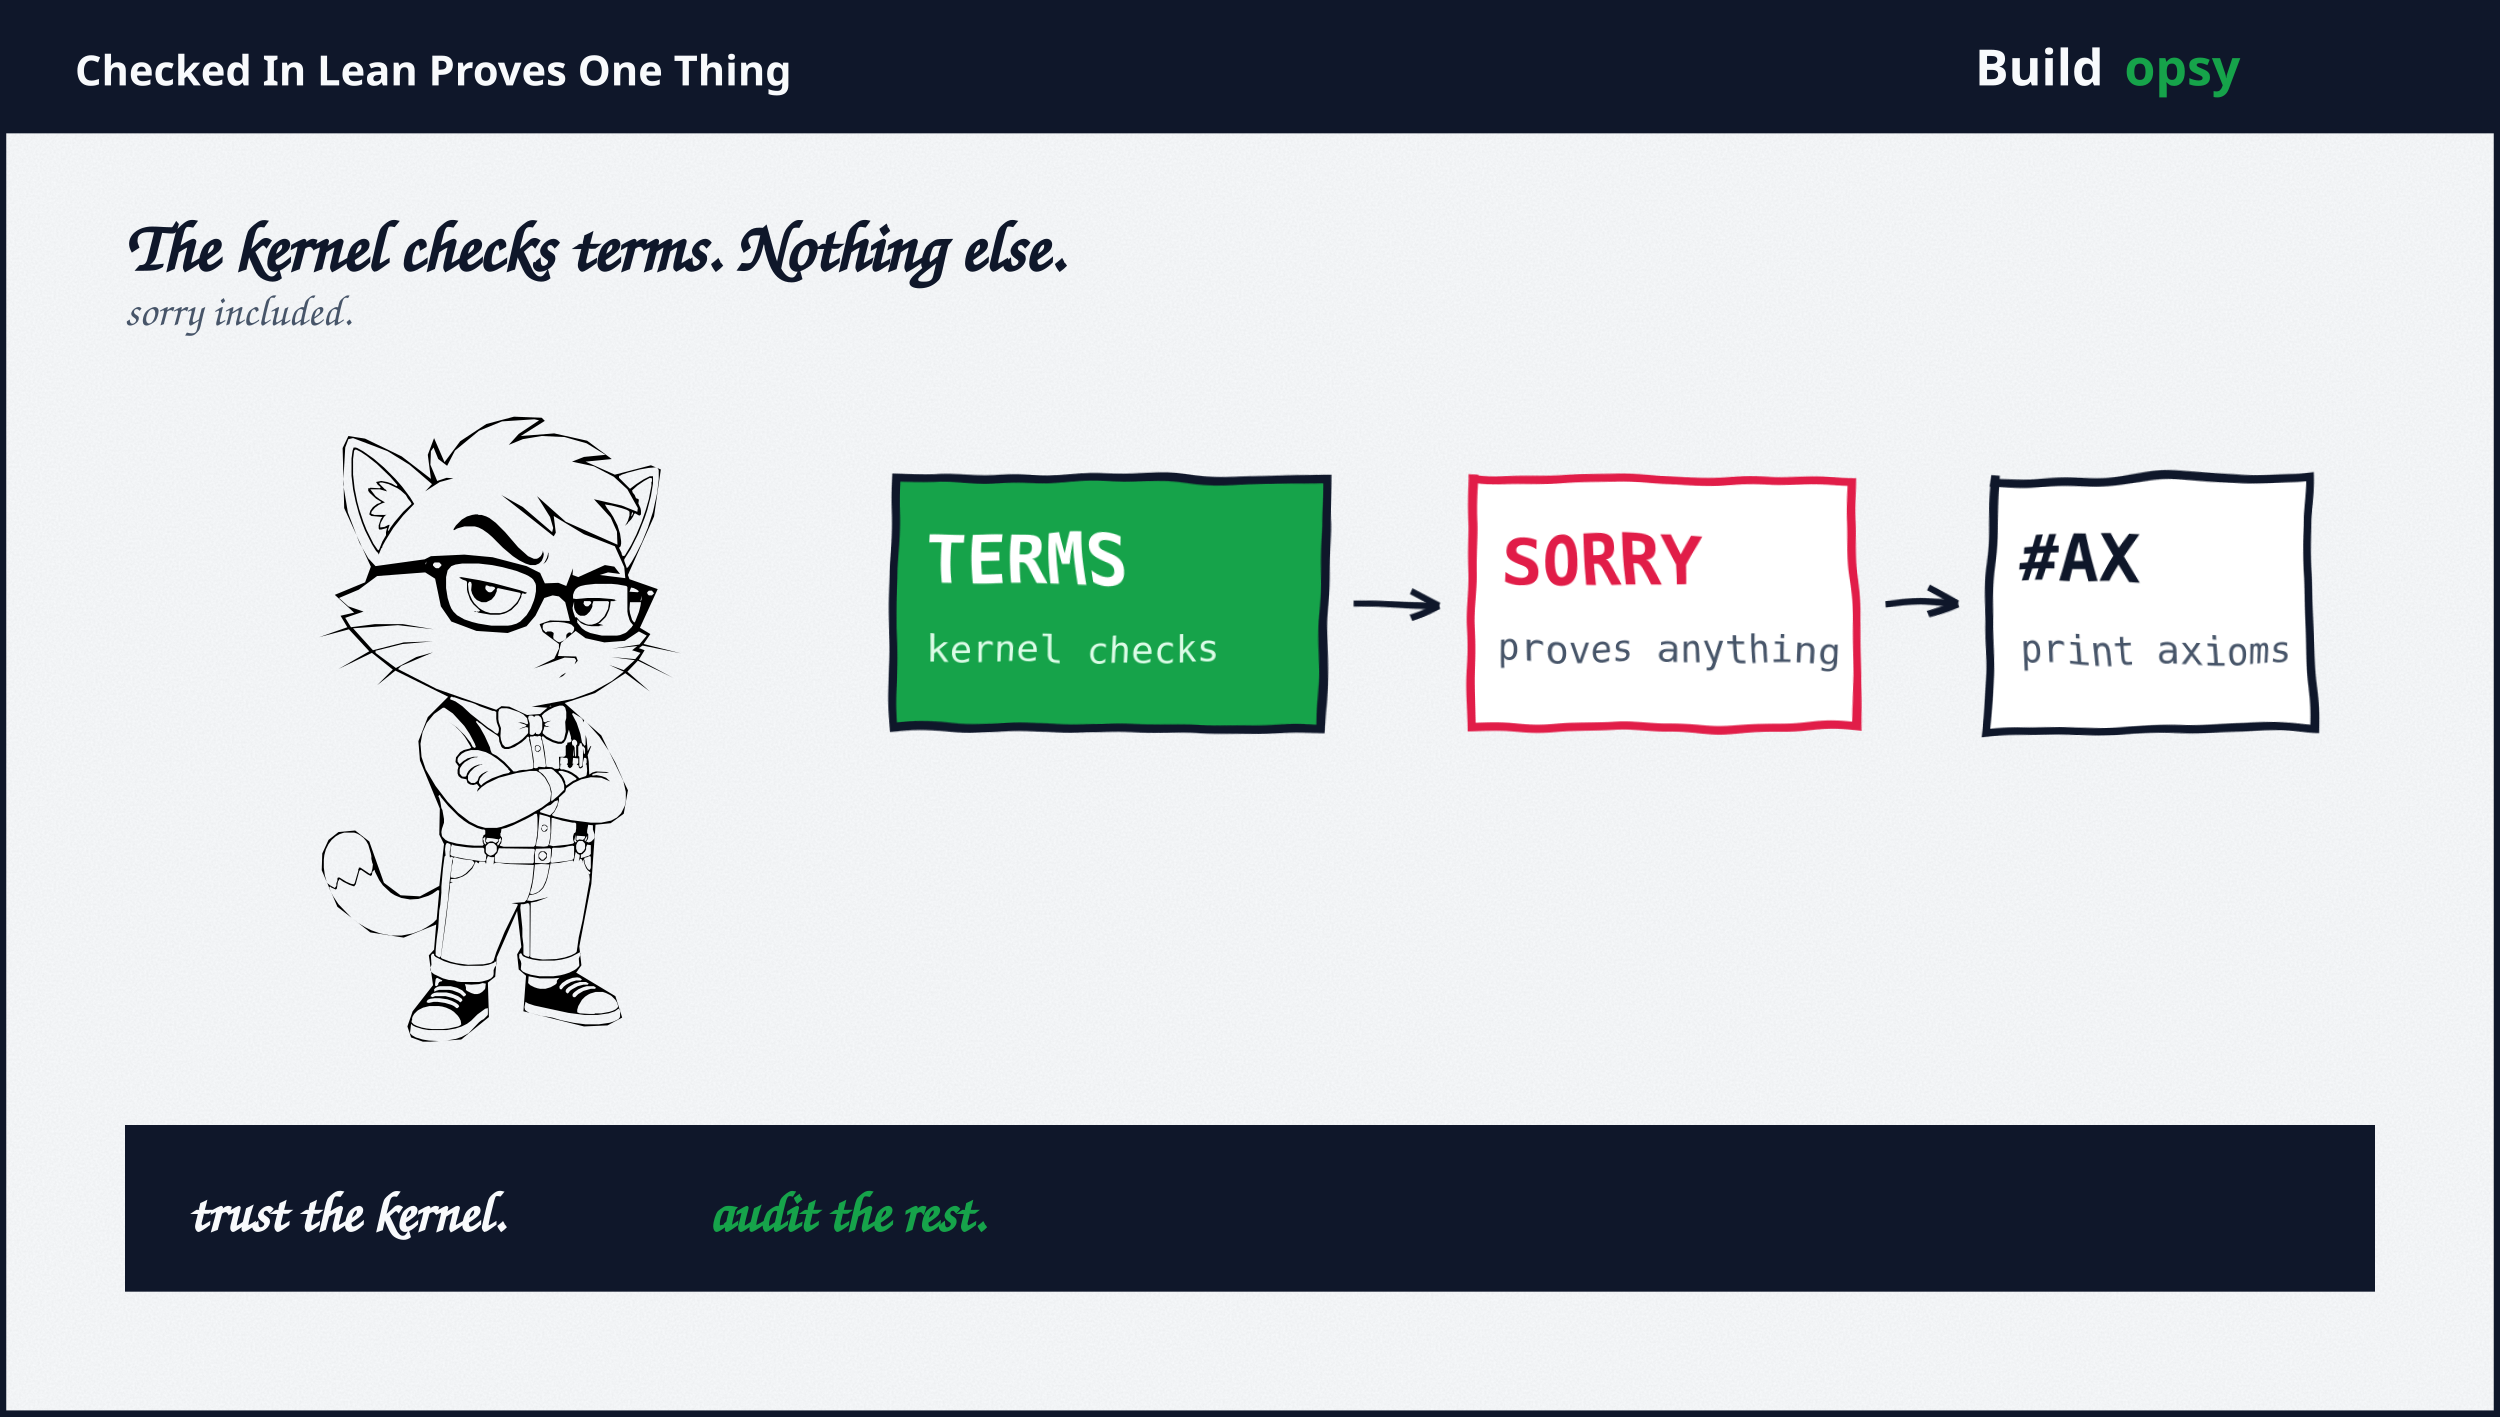
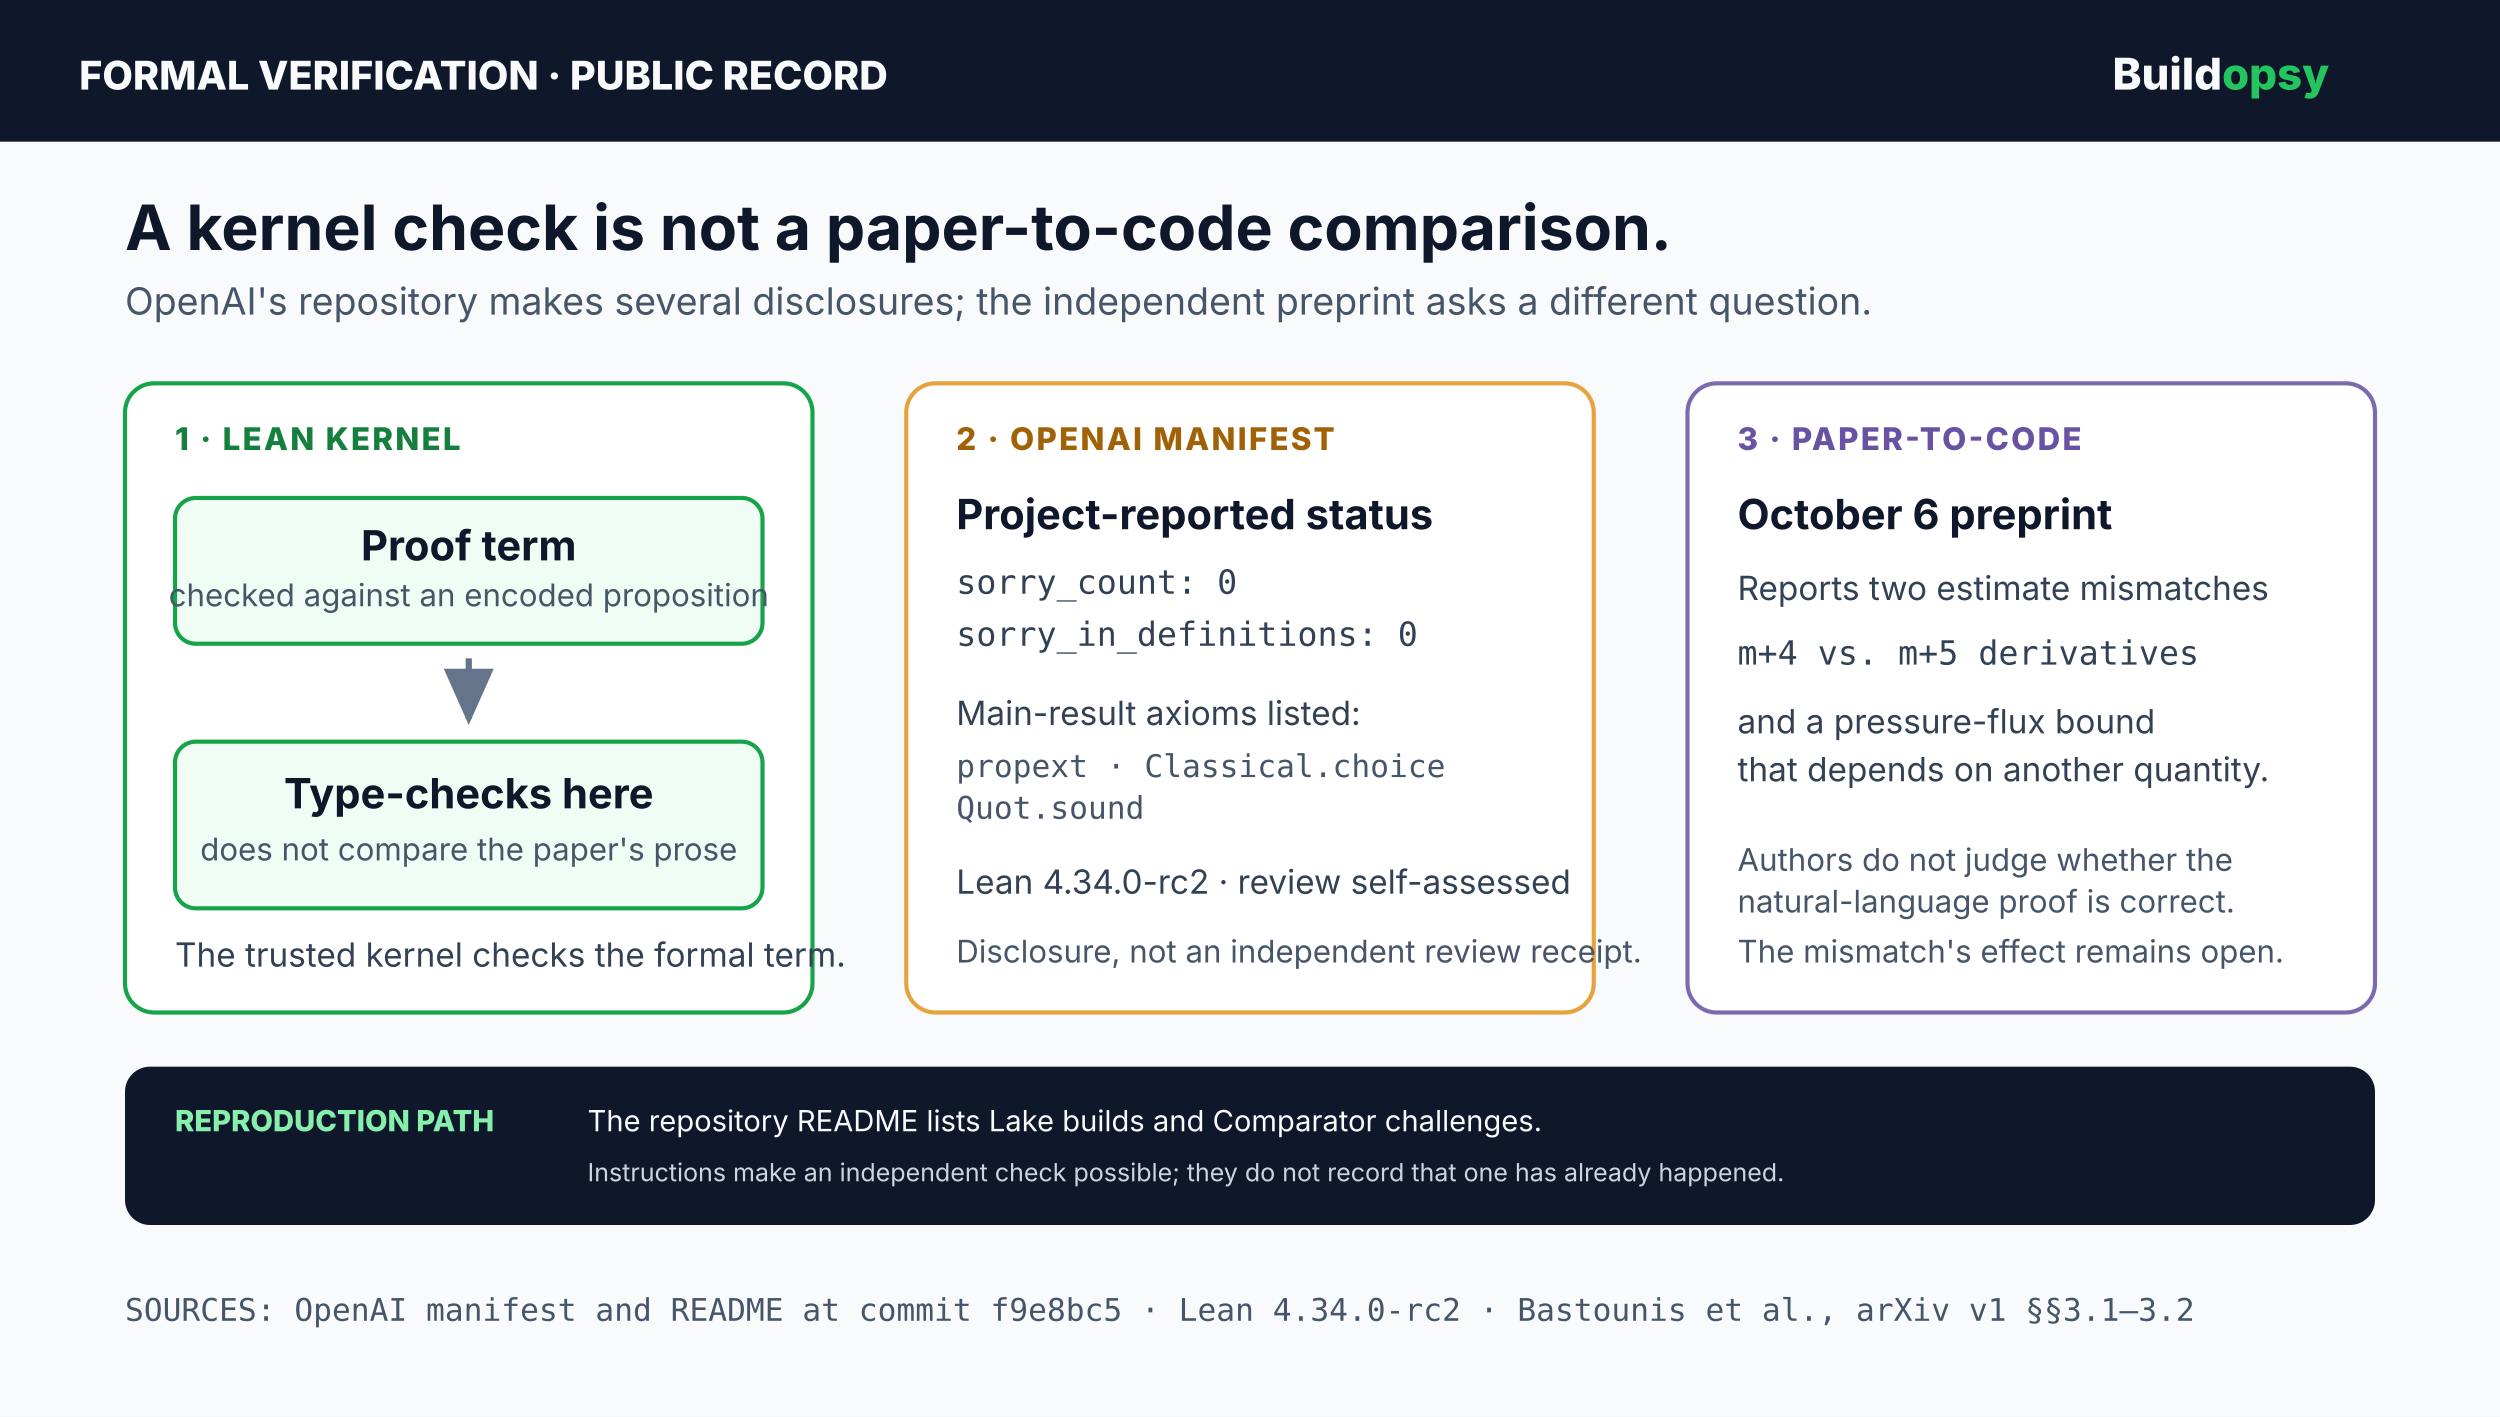
- <svg xmlns="http://www.w3.org/2000/svg" width="1200" height="680" viewBox="0 0 1200 680" role="img" aria-label="Panels on kernel checks versus shortcuts">
+ <svg xmlns="http://www.w3.org/2000/svg" width="1200" height="680" viewBox="0 0 1200 680" role="img" aria-labelledby="title desc">
  <defs>
-     <filter id="roughen" x="-10%" y="-10%" width="120%" height="120%">
-       <feTurbulence type="fractalNoise" baseFrequency="0.02" numOctaves="2" seed="111" result="n" />
-       <feDisplacementMap in="SourceGraphic" in2="n" scale="6" />
-     </filter>
-     <filter id="grain" x="0" y="0" width="100%" height="100%">
-       <feTurbulence type="fractalNoise" baseFrequency="0.9" numOctaves="2" seed="112" result="n" />
-       <feColorMatrix in="n" type="matrix" values="0 0 0 0 0 0 0 0 0 0 0 0 0 0 0 0 0 0 0.05 0" />
-     </filter>
-     <style>.flow{stroke-dasharray:12 9;animation:ants 0.9s linear infinite}@keyframes ants{to{stroke-dashoffset:-21}}.pulse{animation:pulse 1.8s ease-in-out infinite}@keyframes pulse{0%,100%{opacity:1}50%{opacity:.35}}@media (prefers-reduced-motion:reduce){.flow,.pulse{animation:none}}</style>
+     <style>
+       text { font-family: Inter, "Segoe UI", Arial, sans-serif; }
+       .mono { font-family: ui-monospace, Consolas, monospace; }
+       .title { font-size: 30px; font-weight: 750; fill: #0f172a; }
+       .subtitle { font-size: 18px; fill: #475569; }
+       .section { font-size: 15px; font-weight: 800; letter-spacing: 1.1px; }
+       .head { font-size: 20px; font-weight: 750; fill: #0f172a; }
+       .body { font-size: 16px; fill: #334155; }
+       .small { font-size: 15px; fill: #475569; }
+       .arrow { stroke: #64748b; stroke-width: 3; fill: none; marker-end: url(#arrowhead); }
+     </style>
+     <marker id="arrowhead" markerWidth="10" markerHeight="8" refX="8" refY="4" orient="auto">
+       <path d="M0,0 L9,4 L0,8 Z" fill="#64748b" />
+     </marker>
  </defs>
-   <rect x="0" y="0" width="1200" height="680" fill="#f8fafc" />
-   <rect x="0" y="0" width="1200" height="680" fill="#f8fafc" filter="url(#grain)" />
-   <rect x="0" y="0" width="1200" height="680" fill="none" stroke="#0f172a" stroke-width="6" />
-   <rect x="0" y="0" width="1200" height="64" fill="#0f172a" />
-   <text x="36" y="41" font-family="Sora, 'Segoe UI', Verdana, sans-serif" font-size="20" font-weight="bold" fill="#f8fafc">Checked In Lean Proves One Thing</text>
-   <text x="948" y="41" font-family="Sora, 'Segoe UI', Verdana, sans-serif" font-size="24" font-weight="bold" fill="#f8fafc">Build<tspan dx="10" fill="#16a34a">opsy</tspan>
+   <rect width="1200" height="680" fill="#f8fafc" />
+   <rect width="1200" height="68" fill="#0f172a" />
+   <text x="38" y="43" font-size="19" font-weight="800" fill="#f8fafc">FORMAL VERIFICATION · PUBLIC RECORD</text>
+   <text x="1118" y="43" text-anchor="end" font-size="21" font-weight="800" fill="#f8fafc">Build<tspan fill="#22c55e">opsy</tspan>
  </text>
-   <text x="60" y="130" font-family="'Segoe Script','Segoe Print','Comic Sans MS','Chalkboard SE',cursive" font-size="34" font-weight="bold" fill="#0f172a">The kernel checks terms. Nothing else.</text>
-   <text x="60" y="156" font-family="'Segoe Script','Segoe Print','Comic Sans MS','Chalkboard SE',cursive" font-size="21" font-style="italic" fill="#475569">sorry included.</text>
-   <svg x="90" y="200" width="300" height="300" viewBox="0 0 100 100">
-     <g transform="translate(-1.43,-1.92) scale(0.0836)" fill="#0f172a">
-       <path id="cat-line-art" d="M 592,1155 592,1167 591,1169 584,1176 580,1178 575,1182 555,1203 542,1210 530,1214 513,1217 498,1218 479,1217 467,1215 454,1211 447,1207 443,1203 445,1185 448,1188 454,1191 467,1195 479,1197 513,1197 530,1194 542,1190 552,1185 560,1179 572,1167 587,1156 Z M 446,1179 447,1178 447,1174 448,1171 451,1166 457,1160 460,1158 468,1154 480,1151 498,1151 505,1152 512,1154 521,1158 527,1162 534,1169 537,1173 540,1179 541,1186 539,1188 535,1190 517,1194 506,1195 485,1195 475,1194 465,1192 456,1189 450,1186 446,1182 Z M 662,1153 664,1143 669,1146 681,1150 746,1164 777,1168 802,1168 823,1165 835,1161 842,1156 845,1157 845,1172 842,1176 834,1180 825,1183 804,1186 779,1186 756,1183 732,1178 715,1173 691,1169 672,1164 666,1161 663,1158 Z M 475,1142 477,1139 482,1137 490,1136 500,1136 514,1138 523,1141 531,1145 536,1149 537,1152 534,1155 532,1155 527,1151 523,1149 510,1145 496,1143 488,1143 479,1145 475,1144 Z M 482,1132 485,1128 489,1126 494,1125 513,1125 522,1127 535,1132 542,1137 543,1139 543,1141 539,1144 536,1141 526,1136 511,1132 491,1132 486,1134 Z M 841,1150 841,1153 837,1157 831,1160 825,1162 809,1165 797,1165 796,1166 785,1166 768,1165 763,1163 763,1158 765,1151 772,1139 778,1133 784,1129 788,1127 798,1124 812,1124 818,1126 826,1130 829,1132 836,1139 839,1144 Z M 799,1116 797,1118 789,1118 775,1122 765,1128 759,1134 756,1134 754,1132 754,1129 755,1127 758,1124 765,1119 774,1115 781,1113 795,1113 Z M 489,1119 492,1116 496,1114 500,1113 521,1113 533,1116 543,1121 550,1128 550,1130 546,1133 539,1127 535,1125 524,1121 518,1120 499,1120 492,1122 490,1124 Z M 588,1108 587,1117 586,1119 581,1124 576,1127 572,1128 566,1128 560,1126 552,1122 550,1120 550,1115 548,1109 560,1110 575,1109 582,1107 Z M 785,1108 783,1110 775,1110 764,1113 753,1119 749,1122 746,1126 744,1127 741,1124 741,1121 742,1119 746,1115 758,1108 768,1105 780,1105 Z M 495,1097 505,1102 503,1104 501,1104 499,1105 497,1108 497,1110 494,1113 491,1112 491,1108 492,1100 493,1098 Z M 772,1100 770,1102 761,1102 751,1105 742,1110 737,1114 733,1119 731,1119 729,1117 729,1113 734,1107 743,1101 754,1097 763,1096 768,1097 Z M 669,1107 670,1094 691,1098 718,1098 729,1097 725,1101 724,1103 724,1107 721,1110 712,1115 702,1118 692,1118 687,1117 681,1115 673,1111 Z M 482,1082 482,1078 484,1072 483,1055 485,1051 489,1051 489,1054 492,1057 508,1065 520,1069 539,1073 547,1074 581,1074 593,1072 604,1068 605,1066 608,1066 609,1068 608,1073 605,1077 603,1082 603,1090 602,1094 598,1098 592,1101 581,1104 574,1105 541,1105 533,1104 528,1102 517,1101 506,1098 489,1090 484,1086 Z M 769,1050 769,1053 766,1060 767,1073 766,1075 761,1080 758,1082 748,1087 739,1090 731,1092 717,1094 691,1094 674,1091 665,1088 659,1085 656,1082 655,1080 656,1070 655,1065 652,1059 652,1052 654,1050 657,1051 657,1053 660,1056 667,1059 678,1062 691,1064 719,1064 733,1062 745,1059 753,1056 768,1048 Z M 668,954 671,955 672,960 672,1055 670,1057 664,1055 660,1052 660,1034 658,1018 658,1002 654,963 655,956 661,956 Z M 288,925 290,922 292,924 301,928 303,926 305,913 308,908 315,913 327,919 336,922 339,918 346,892 349,890 362,899 368,902 370,900 371,894 375,890 376,894 384,910 391,920 406,934 414,939 426,944 443,947 459,946 478,940 486,936 496,929 499,930 494,985 487,992 475,1000 464,1006 448,1012 427,1016 407,1016 386,1012 369,1006 357,1000 344,992 331,982 306,956 296,941 Z M 710,880 706,901 703,911 698,922 696,925 689,932 683,935 677,937 673,936 673,933 676,924 679,908 682,880 694,879 Z M 521,905 521,900 523,883 525,875 525,869 526,867 529,866 535,868 545,870 562,872 566,876 566,878 561,886 550,897 544,901 540,903 529,906 Z M 786,864 789,865 789,886 788,889 786,891 782,887 778,879 777,876 777,872 776,871 777,867 782,866 Z M 680,881 677,911 672,933 667,947 662,952 637,954 649,956 649,958 624,1009 608,1048 603,1064 598,1068 584,1071 554,1072 532,1069 520,1066 504,1060 502,1058 512,985 519,925 519,917 521,915 525,914 520,913 521,908 533,907 544,903 552,898 562,888 569,874 574,878 576,874 586,875 588,877 588,879 589,877 589,871 592,864 598,866 604,866 603,880 605,877 614,877 628,879 Z M 760,856 764,860 767,861 768,863 766,874 768,870 770,869 772,871 773,877 772,875 775,870 776,877 780,887 783,891 788,895 788,897 786,899 784,897 785,899 786,899 787,909 773,988 766,1019 762,1047 759,1050 751,1054 739,1058 723,1061 697,1062 677,1059 673,1057 674,953 685,951 704,944 707,942 702,944 676,950 667,949 672,938 677,938 684,936 691,932 698,925 703,915 706,906 712,878 728,877 754,872 756,874 756,876 Z M 696,856 698,856 700,857 703,860 704,862 704,864 703,866 698,871 695,871 691,867 690,865 690,862 691,859 693,857 Z M 693,855 690,858 689,860 689,868 693,872 695,873 698,873 700,872 704,868 705,866 705,859 701,855 Z M 713,851 712,870 711,875 709,877 702,878 682,877 682,857 684,850 711,849 Z M 605,866 606,862 610,858 613,849 680,850 682,852 680,863 680,876 678,878 636,878 607,876 605,874 Z M 757,845 757,865 756,869 754,871 745,873 715,877 712,876 712,872 714,863 715,849 717,848 729,848 738,847 746,845 754,844 Z M 789,843 789,860 786,863 770,868 770,861 773,860 778,855 780,851 780,847 782,842 Z M 523,842 525,842 526,843 530,844 551,847 563,848 583,848 585,850 585,856 586,859 589,862 588,872 586,874 574,873 547,869 523,864 520,861 521,848 Z M 602,839 604,840 608,844 609,846 609,854 608,856 603,861 598,863 596,863 592,861 589,858 588,856 588,846 589,844 593,840 595,839 Z M 515,839 520,841 521,845 519,855 519,865 520,867 521,865 525,866 525,870 524,871 518,919 516,945 502,1056 499,1058 494,1055 492,1053 492,1045 494,1023 497,1001 499,968 501,957 503,934 503,922 506,888 509,865 511,863 510,851 511,843 513,839 Z M 766,835 773,835 777,839 778,841 778,849 776,853 771,858 766,858 763,855 761,850 761,843 763,838 Z M 588,835 590,829 601,830 612,832 612,834 611,836 607,839 601,836 596,836 592,838 589,837 Z M 617,829 617,834 616,837 613,842 611,844 610,842 610,839 611,839 613,836 613,832 Z M 587,827 587,836 589,840 587,842 584,838 584,834 583,833 583,830 Z M 761,832 762,825 778,826 778,828 777,830 774,833 767,832 763,834 Z M 782,825 782,829 781,832 778,836 777,833 Z M 760,823 760,833 762,836 760,838 757,835 Z M 342,821 349,825 352,828 353,828 359,835 363,842 368,859 369,864 369,869 371,878 372,879 371,888 369,896 366,898 348,886 345,886 345,888 344,889 344,892 337,916 335,918 330,917 321,913 308,905 305,905 304,907 304,911 302,916 302,921 299,925 290,920 284,915 280,901 278,886 278,871 279,862 282,851 287,841 293,833 301,826 308,822 317,819 336,819 Z M 699,805 701,805 703,806 706,810 705,812 701,816 698,816 696,814 695,811 695,809 696,807 Z M 784,804 793,805 793,813 796,822 796,828 795,831 790,836 785,838 780,836 783,832 784,829 784,822 782,820 782,815 Z M 698,804 696,805 695,809 694,810 694,812 696,816 698,817 702,817 704,816 706,813 706,807 702,804 Z M 714,791 717,791 734,796 754,800 759,800 761,802 761,811 760,818 758,820 757,820 755,826 755,832 757,838 755,840 745,842 717,845 709,843 711,838 713,821 Z M 691,784 706,788 711,790 712,817 711,829 709,840 708,843 706,845 699,846 684,845 685,837 687,830 Z M 686,783 687,791 687,813 686,825 683,843 680,846 622,846 615,844 615,842 617,840 618,837 618,833 619,832 619,829 616,825 616,820 617,819 618,812 627,810 640,805 667,792 678,786 682,783 Z M 726,757 726,761 725,765 720,776 718,779 711,786 692,780 692,777 693,777 706,768 712,766 720,759 Z M 497,749 500,747 502,751 516,768 536,788 546,796 555,802 571,810 581,813 585,813 587,815 587,822 583,825 583,827 582,828 582,837 584,842 582,844 566,844 553,843 532,840 517,836 511,833 505,827 504,825 503,818 504,812 508,800 508,793 505,776 503,772 501,760 499,753 Z M 727,703 728,701 734,701 744,704 752,708 759,713 762,716 760,718 755,720 742,729 740,725 740,722 737,715 733,709 Z M 690,698 713,697 717,699 728,709 733,716 737,725 738,729 738,737 726,749 714,759 713,757 714,741 711,729 703,714 697,707 689,701 Z M 731,675 736,675 737,676 743,676 745,678 745,686 743,688 739,688 743,688 745,690 745,693 749,696 753,693 755,688 758,688 754,687 755,676 765,677 765,686 762,689 765,690 766,692 766,694 768,696 770,696 773,694 774,692 774,685 776,676 779,676 781,678 781,686 779,688 781,689 782,700 781,709 779,711 767,715 762,710 753,704 747,701 737,698 732,698 730,696 731,688 734,688 730,687 Z M 534,678 536,674 542,668 549,664 560,661 573,661 588,665 598,670 610,678 621,687 631,697 631,698 635,702 632,705 622,707 600,715 589,721 583,725 579,729 575,724 575,721 577,715 583,708 590,703 593,702 590,702 587,703 580,707 575,712 572,720 567,724 560,724 555,720 554,718 554,710 558,703 566,695 573,691 582,688 579,688 578,689 574,689 566,692 560,696 555,701 552,706 551,710 549,712 544,712 542,711 538,706 538,698 539,695 543,689 548,684 560,677 567,675 571,675 573,674 564,674 553,677 545,682 538,688 534,683 Z M 757,658 757,671 755,673 Z M 685,653 689,653 692,656 692,660 687,664 683,661 683,655 Z M 684,652 682,654 682,661 685,664 688,665 692,662 693,660 693,656 692,654 689,652 Z M 771,648 773,654 775,654 778,658 778,667 776,669 774,658 774,674 773,691 769,694 767,692 767,674 765,672 765,654 767,652 768,648 Z M 756,641 758,641 760,642 762,644 763,647 763,650 761,652 761,672 759,674 758,656 757,655 757,653 754,652 753,649 753,644 Z M 673,635 679,635 680,634 688,635 689,634 692,634 694,636 694,640 696,645 703,690 703,692 701,694 689,693 687,695 684,696 680,695 680,684 679,675 673,640 672,639 Z M 747,622 751,636 751,640 752,641 752,644 750,646 744,647 744,650 741,653 741,671 738,674 728,674 729,695 727,697 720,697 715,694 704,693 701,666 699,654 695,637 697,634 704,640 716,646 726,649 733,649 737,647 740,643 742,639 Z M 569,607 571,605 574,608 579,611 590,620 610,633 613,636 614,645 618,655 620,657 624,659 632,659 643,655 657,646 666,638 666,637 669,635 671,637 671,642 675,658 679,687 679,695 677,697 665,699 659,699 652,700 646,702 641,702 624,684 609,672 601,668 599,666 597,661 596,656 586,634 577,618 Z M 670,596 672,595 677,595 680,597 682,597 683,595 689,595 693,598 695,602 696,607 696,621 693,628 691,630 689,631 684,630 684,627 680,631 678,632 674,632 672,630 672,610 669,600 Z M 755,590 770,599 773,602 775,608 776,604 781,608 805,635 823,662 836,685 851,719 856,741 856,758 854,768 847,782 839,790 828,796 809,800 789,800 750,795 719,788 715,786 715,784 719,780 725,769 728,757 728,752 740,741 742,734 756,724 771,717 789,713 809,714 826,721 818,714 810,711 800,709 792,710 792,707 802,704 824,705 819,703 799,702 792,704 786,708 785,683 783,671 790,653 788,654 783,663 781,640 779,632 779,651 777,653 772,646 769,630 762,609 753,592 Z M 618,581 628,581 633,582 651,588 660,593 667,600 669,610 667,612 660,609 655,608 649,609 653,609 663,612 666,614 664,616 658,618 652,621 654,621 655,620 665,617 669,618 669,628 668,630 658,640 650,646 635,654 631,655 625,655 620,650 617,641 616,634 617,619 613,608 612,602 612,588 614,583 Z M 475,609 489,592 506,580 509,580 525,591 547,615 557,630 567,649 569,655 567,657 563,655 559,647 548,633 532,617 517,607 530,616 540,626 548,636 560,656 558,658 546,661 539,665 531,675 530,684 536,692 534,699 534,706 536,711 541,715 551,717 553,724 558,727 564,728 571,726 576,732 573,735 571,741 580,732 590,725 613,714 647,705 672,701 685,701 692,705 701,714 710,730 713,744 711,759 695,771 669,786 643,799 618,808 609,810 587,810 573,806 557,798 535,781 515,760 492,730 473,698 465,674 463,649 467,627 Z M 729,576 735,576 737,577 740,580 742,588 742,600 740,607 741,626 738,639 737,641 733,645 727,645 717,642 704,635 697,629 697,626 699,621 700,616 712,617 710,617 706,615 703,615 700,611 701,611 705,608 713,605 706,606 702,608 699,607 698,605 698,602 695,595 700,590 709,584 719,579 Z M 710,578 711,576 714,577 Z M 520,561 522,559 524,559 525,560 528,560 542,565 560,570 568,573 576,577 601,586 604,586 608,588 608,601 609,608 613,619 613,624 612,628 610,630 606,628 600,623 592,618 559,592 543,577 530,568 520,564 Z M 741,513 733,518 728,523 726,524 736,519 740,515 Z M 697,422 700,419 707,417 716,416 728,416 738,417 747,419 752,421 757,426 757,430 756,433 752,438 750,436 747,436 743,439 742,442 742,447 738,451 729,455 724,453 719,449 718,449 717,444 718,438 717,436 713,434 706,434 703,436 698,431 697,429 Z M 885,378 884,385 881,397 874,415 872,417 868,412 864,399 863,391 864,378 Z M 775,381 776,376 788,376 790,379 789,381 784,386 780,386 778,385 Z M 755,395 754,389 757,377 757,388 758,392 761,398 765,402 769,404 777,404 781,402 787,396 791,389 792,386 792,382 794,376 822,376 824,378 822,391 815,405 804,416 798,419 791,421 784,421 780,420 768,414 762,407 759,407 Z M 886,366 886,374 884,376 Z M 897,359 900,356 906,356 910,361 906,365 900,365 898,363 897,361 Z M 863,358 866,350 871,351 877,354 881,357 879,359 Z M 587,351 588,346 591,346 596,348 600,348 604,349 606,351 605,353 600,358 598,359 594,359 592,358 588,354 Z M 760,353 765,349 770,347 779,345 797,343 829,343 840,344 857,347 859,349 859,396 860,402 863,412 865,416 870,422 868,424 868,425 858,435 855,437 845,441 839,442 810,442 788,437 779,433 772,428 763,417 763,411 770,418 776,421 783,423 790,424 805,424 806,423 813,422 803,419 807,417 817,407 819,404 824,393 826,385 827,376 834,376 835,375 839,374 836,374 835,373 829,372 805,370 783,370 761,372 755,371 755,364 757,358 Z M 554,343 556,339 558,339 560,340 561,344 560,355 562,362 566,369 571,374 580,378 589,378 599,373 605,366 609,357 609,353 611,351 653,360 655,362 653,368 649,376 646,380 636,390 630,394 626,396 616,399 597,399 587,396 581,393 575,389 566,380 562,374 557,363 555,355 Z M 537,331 544,335 550,337 552,339 552,354 553,359 558,373 564,382 577,394 575,396 570,396 569,395 565,395 567,396 570,396 574,398 597,402 614,402 623,400 628,398 637,393 649,381 656,368 656,365 658,361 660,361 661,362 664,362 667,360 653,355 604,342 576,336 541,330 Z M 307,370 345,354 380,328 472,321 491,333 502,386 522,415 570,433 630,437 666,424 683,404 700,370 716,365 728,367 740,378 749,414 711,413 691,420 697,435 728,458 728,467 719,486 680,505 739,484 758,485 761,489 758,497 764,490 761,482 726,481 732,456 760,433 779,447 815,455 854,452 881,434 896,442 882,459 829,467 878,462 868,470 884,475 874,487 828,483 873,489 852,508 824,498 852,511 829,529 793,549 755,563 676,578 706,580 692,592 667,594 633,578 618,577 608,584 494,544 420,506 426,500 487,474 455,483 416,504 377,475 377,471 429,458 487,453 431,455 372,470 334,428 420,422 489,430 429,420 376,420 330,426 319,408 354,396 325,386 Z M 515,317 522,309 530,306 543,304 574,304 600,307 620,311 646,318 664,325 670,328 676,332 679,335 683,342 684,346 684,357 682,368 680,375 674,390 666,403 654,415 647,419 637,422 630,423 599,423 574,419 562,416 547,411 533,403 526,396 522,390 519,383 515,370 512,351 512,330 Z M 487,305 490,302 499,302 503,306 503,308 498,313 493,313 491,312 487,308 Z M 474,300 474,304 472,306 Z M 707,281 707,286 705,293 701,301 698,305 703,301 707,294 708,290 708,284 707,283 Z M 527,237 526,240 528,240 533,237 547,233 567,233 574,235 582,239 592,246 600,253 621,274 640,290 652,298 664,304 673,307 683,307 690,304 695,299 698,292 699,286 697,279 697,282 695,287 693,290 688,294 685,295 680,295 669,290 650,273 625,244 607,226 595,217 589,214 580,211 574,211 573,210 568,210 562,211 552,214 542,220 531,231 Z M 869,206 870,208 868,212 866,214 868,206 Z M 385,149 390,149 402,152 419,160 425,164 435,173 439,180 444,186 446,190 430,205 413,225 405,236 403,240 401,242 401,239 404,230 402,230 394,234 386,235 386,230 387,226 393,215 398,210 396,211 375,211 369,209 369,206 370,204 376,197 383,192 389,189 395,187 385,181 377,175 367,162 385,162 399,166 396,162 395,162 384,151 Z M 906,141 906,147 905,148 905,155 900,181 894,202 886,225 876,249 866,269 854,289 850,290 848,286 848,284 843,274 846,271 847,266 847,261 845,247 840,231 832,215 827,207 820,198 816,191 829,193 848,198 857,201 861,203 863,205 863,212 860,222 857,228 854,232 860,227 860,226 866,220 870,214 872,209 874,208 881,212 883,212 885,210 885,203 884,198 880,189 881,182 879,180 877,180 875,178 873,173 869,168 868,164 878,155 891,146 902,140 Z M 913,120 916,121 918,123 919,126 919,143 916,169 908,205 898,236 887,263 875,287 867,301 861,310 858,313 853,299 853,296 865,277 880,247 892,217 897,202 904,175 908,151 908,137 902,137 890,143 876,152 864,161 843,140 843,136 845,136 848,134 860,130 883,124 900,121 Z M 338,86 340,86 348,90 360,98 379,113 405,138 419,154 417,156 408,151 399,148 388,146 378,148 381,153 387,158 385,160 367,159 366,160 363,160 363,165 366,169 378,180 388,186 386,188 380,190 372,196 367,203 365,210 369,213 390,215 387,219 383,231 383,237 384,239 388,239 399,236 397,244 397,250 390,262 384,277 382,279 373,266 360,240 354,225 346,201 342,186 337,161 334,134 334,104 336,88 Z M 335,82 333,88 331,103 331,136 334,162 339,186 345,208 351,226 357,241 370,267 378,280 382,284 383,287 388,275 390,273 390,271 396,260 411,236 430,212 451,190 443,177 428,157 415,142 393,120 373,103 353,89 342,83 339,82 Z M 879,198 878,205 848,193 795,181 827,216 839,243 840,268 741,224 686,175 711,215 717,236 715,244 659,196 618,173 718,252 722,245 718,213 776,248 835,271 853,311 855,332 806,326 822,321 845,324 834,310 816,307 765,330 754,326 755,313 742,347 727,341 701,342 692,322 666,309 601,292 547,287 483,290 471,296 377,309 363,294 346,264 324,206 315,152 319,82 325,66 334,64 400,89 442,115 485,152 472,166 500,148 526,141 513,140 495,146 482,115 483,89 488,82 497,104 514,117 529,88 575,50 619,32 681,28 690,30 651,56 632,77 659,66 695,60 739,62 781,74 817,96 776,100 753,109 795,118 833,138 859,162 Z M 695,25 642,23 589,37 539,70 509,110 489,64 477,96 483,142 427,99 357,65 325,60 314,83 317,198 368,310 357,340 299,364 336,398 310,404 323,426 269,445 326,430 365,472 306,506 370,475 410,507 380,537 415,509 516,559 477,598 459,644 462,681 500,773 499,823 508,841 499,921 462,941 425,939 393,915 365,836 338,815 306,818 287,833 275,859 274,891 304,961 367,1010 431,1020 493,995 489,1043 479,1054 487,1111 448,1161 438,1190 445,1211 470,1220 541,1215 594,1172 592,1106 606,1095 609,1058 648,969 656,1038 648,1052 651,1081 665,1093 660,1161 776,1190 821,1188 849,1173 836,1132 761,1087 771,1073 767,1037 790,917 798,804 827,801 852,783 860,738 809,633 739,571 797,552 855,514 902,549 859,511 879,490 947,523 881,488 892,470 881,466 888,461 962,476 890,458 903,439 883,427 917,353 863,334 860,326 910,214 923,124 904,116 835,134 779,109 829,104 782,69 719,55 655,60 701,31 Z" fill="#000" fill-rule="evenodd" />
-     </g>
-   </svg>
-   <g filter="url(#roughen)">
-     <path d="M431.6,228.6 L637.2,230.0 L634.5,350.6 L428.3,348.5 L429.6,228.6 Z" fill="#16a34a" stroke="#0f172a" stroke-width="4" />
-     <text x="445" y="280" font-family="monospace" font-size="32" font-weight="bold" fill="#ffffff">TERMS</text>
-     <text x="445" y="318" font-family="monospace" font-size="18" fill="#dcfce7">kernel checks</text>
-     <path d="M650.0,290.0 Q672.0,289.0 690.0,290.0" fill="none" stroke="#0f172a" stroke-width="3" />
-     <line x1="690.0" y1="290.0" x2="676.0" y2="295.3" stroke="#0f172a" stroke-width="3" />
-     <line x1="690.0" y1="290.0" x2="676.7" y2="283.1" stroke="#0f172a" stroke-width="3" />
-     <path d="M704.4,228.9 L888.6,231.1 L892.0,349.3 L706.5,349.1 L706.3,228.7 Z" fill="#ffffff" stroke="#e11d48" stroke-width="4" />
-     <text x="720" y="280" font-family="monospace" font-size="32" font-weight="bold" fill="#e11d48">SORRY</text>
-     <text x="720" y="318" font-family="monospace" font-size="18" fill="#475569">proves anything</text>
-     <path d="M905.0,290.0 Q923.3,288.9 940.0,290.0" fill="none" stroke="#0f172a" stroke-width="3" />
-     <line x1="940.0" y1="290.0" x2="925.9" y2="295.2" stroke="#0f172a" stroke-width="3" />
-     <line x1="940.0" y1="290.0" x2="926.7" y2="283.0" stroke="#0f172a" stroke-width="3" />
-     <path d="M956.9,231.3 L1108.0,228.0 L1109.8,348.6 L953.7,352.3 L957.2,227.6 Z" fill="#ffffff" stroke="#0f172a" stroke-width="4" />
-     <text x="970" y="280" font-family="monospace" font-size="32" font-weight="bold" fill="#0f172a">#AX</text>
-     <text x="970" y="318" font-family="monospace" font-size="18" fill="#475569">print axioms</text>
-   </g>
-   <rect x="60" y="540" width="1080" height="80" fill="#0f172a" />
-   <text x="90" y="591" font-family="'Segoe Script','Segoe Print','Comic Sans MS','Chalkboard SE',cursive" font-size="27" font-weight="bold" fill="#f8fafc">trust the kernel.</text>
-   <text x="340" y="591" font-family="'Segoe Script','Segoe Print','Comic Sans MS','Chalkboard SE',cursive" font-size="27" font-weight="bold" fill="#16a34a">audit the rest.</text>
+   <text class="title" x="60" y="120">A kernel check is not a paper-to-code comparison.</text>
+   <text class="subtitle" x="60" y="151">OpenAI's repository makes several disclosures; the independent preprint asks a different question.</text>
+   <rect x="60" y="184" width="330" height="302" rx="14" fill="#fff" stroke="#16a34a" stroke-width="2" />
+   <text class="section" x="84" y="216" fill="#15803d">1 · LEAN KERNEL</text>
+   <rect x="84" y="239" width="282" height="70" rx="10" fill="#f0fdf4" stroke="#16a34a" stroke-width="2" />
+   <text class="head" x="225" y="269" text-anchor="middle">Proof term</text>
+   <text class="small" x="225" y="291" text-anchor="middle">checked against an encoded proposition</text>
+   <path class="arrow" d="M225 316 V345" />
+   <rect x="84" y="356" width="282" height="80" rx="10" fill="#f0fdf4" stroke="#16a34a" stroke-width="2" />
+   <text class="head" x="225" y="388" text-anchor="middle">Type-checks here</text>
+   <text class="small" x="225" y="413" text-anchor="middle">does not compare the paper's prose</text>
+   <text class="body" x="84" y="464">The trusted kernel checks the formal term.</text>
+   <rect x="435" y="184" width="330" height="302" rx="14" fill="#fff" stroke="#e6a23c" stroke-width="2" />
+   <text class="section" x="459" y="216" fill="#a16207">2 · OPENAI MANIFEST</text>
+   <text class="head" x="459" y="254">Project-reported status</text>
+   <text class="mono body" x="459" y="285">sorry_count: 0</text>
+   <text class="mono body" x="459" y="310">sorry_in_definitions: 0</text>
+   <text class="body" x="459" y="348">Main-result axioms listed:</text>
+   <text class="mono small" x="459" y="373">propext · Classical.choice</text>
+   <text class="mono small" x="459" y="393">Quot.sound</text>
+   <text class="body" x="459" y="429">Lean 4.34.0-rc2 · review self-assessed</text>
+   <text class="small" x="459" y="462">Disclosure, not an independent review receipt.</text>
+   <rect x="810" y="184" width="330" height="302" rx="14" fill="#fff" stroke="#7c6ab0" stroke-width="2" />
+   <text class="section" x="834" y="216" fill="#6952a3">3 · PAPER-TO-CODE</text>
+   <text class="head" x="834" y="254">October 6 preprint</text>
+   <text class="body" x="834" y="288">Reports two estimate mismatches</text>
+   <text class="mono body" x="834" y="319">m+4 vs. m+5 derivatives</text>
+   <text class="body" x="834" y="352">and a pressure-flux bound</text>
+   <text class="body" x="834" y="375">that depends on another quantity.</text>
+   <text class="small" x="834" y="418">Authors do not judge whether the</text>
+   <text class="small" x="834" y="438">natural-language proof is correct.</text>
+   <text class="small" x="834" y="462">The mismatch's effect remains open.</text>
+   <rect x="60" y="512" width="1080" height="76" rx="12" fill="#0f172a" />
+   <text x="84" y="543" font-size="14" font-weight="800" fill="#86efac">REPRODUCTION PATH</text>
+   <text x="282" y="543" font-size="14" fill="#f8fafc">The repository README lists Lake builds and Comparator challenges.</text>
+   <text x="282" y="567" font-size="12" fill="#cbd5e1">Instructions make an independent check possible; they do not record that one has already happened.</text>
+   <text class="mono small" x="60" y="634">SOURCES: OpenAI manifest and README at commit f9e8bc5 · Lean 4.34.0-rc2 · Bastounis et al., arXiv v1 §§3.1–3.2</text>
</svg>
